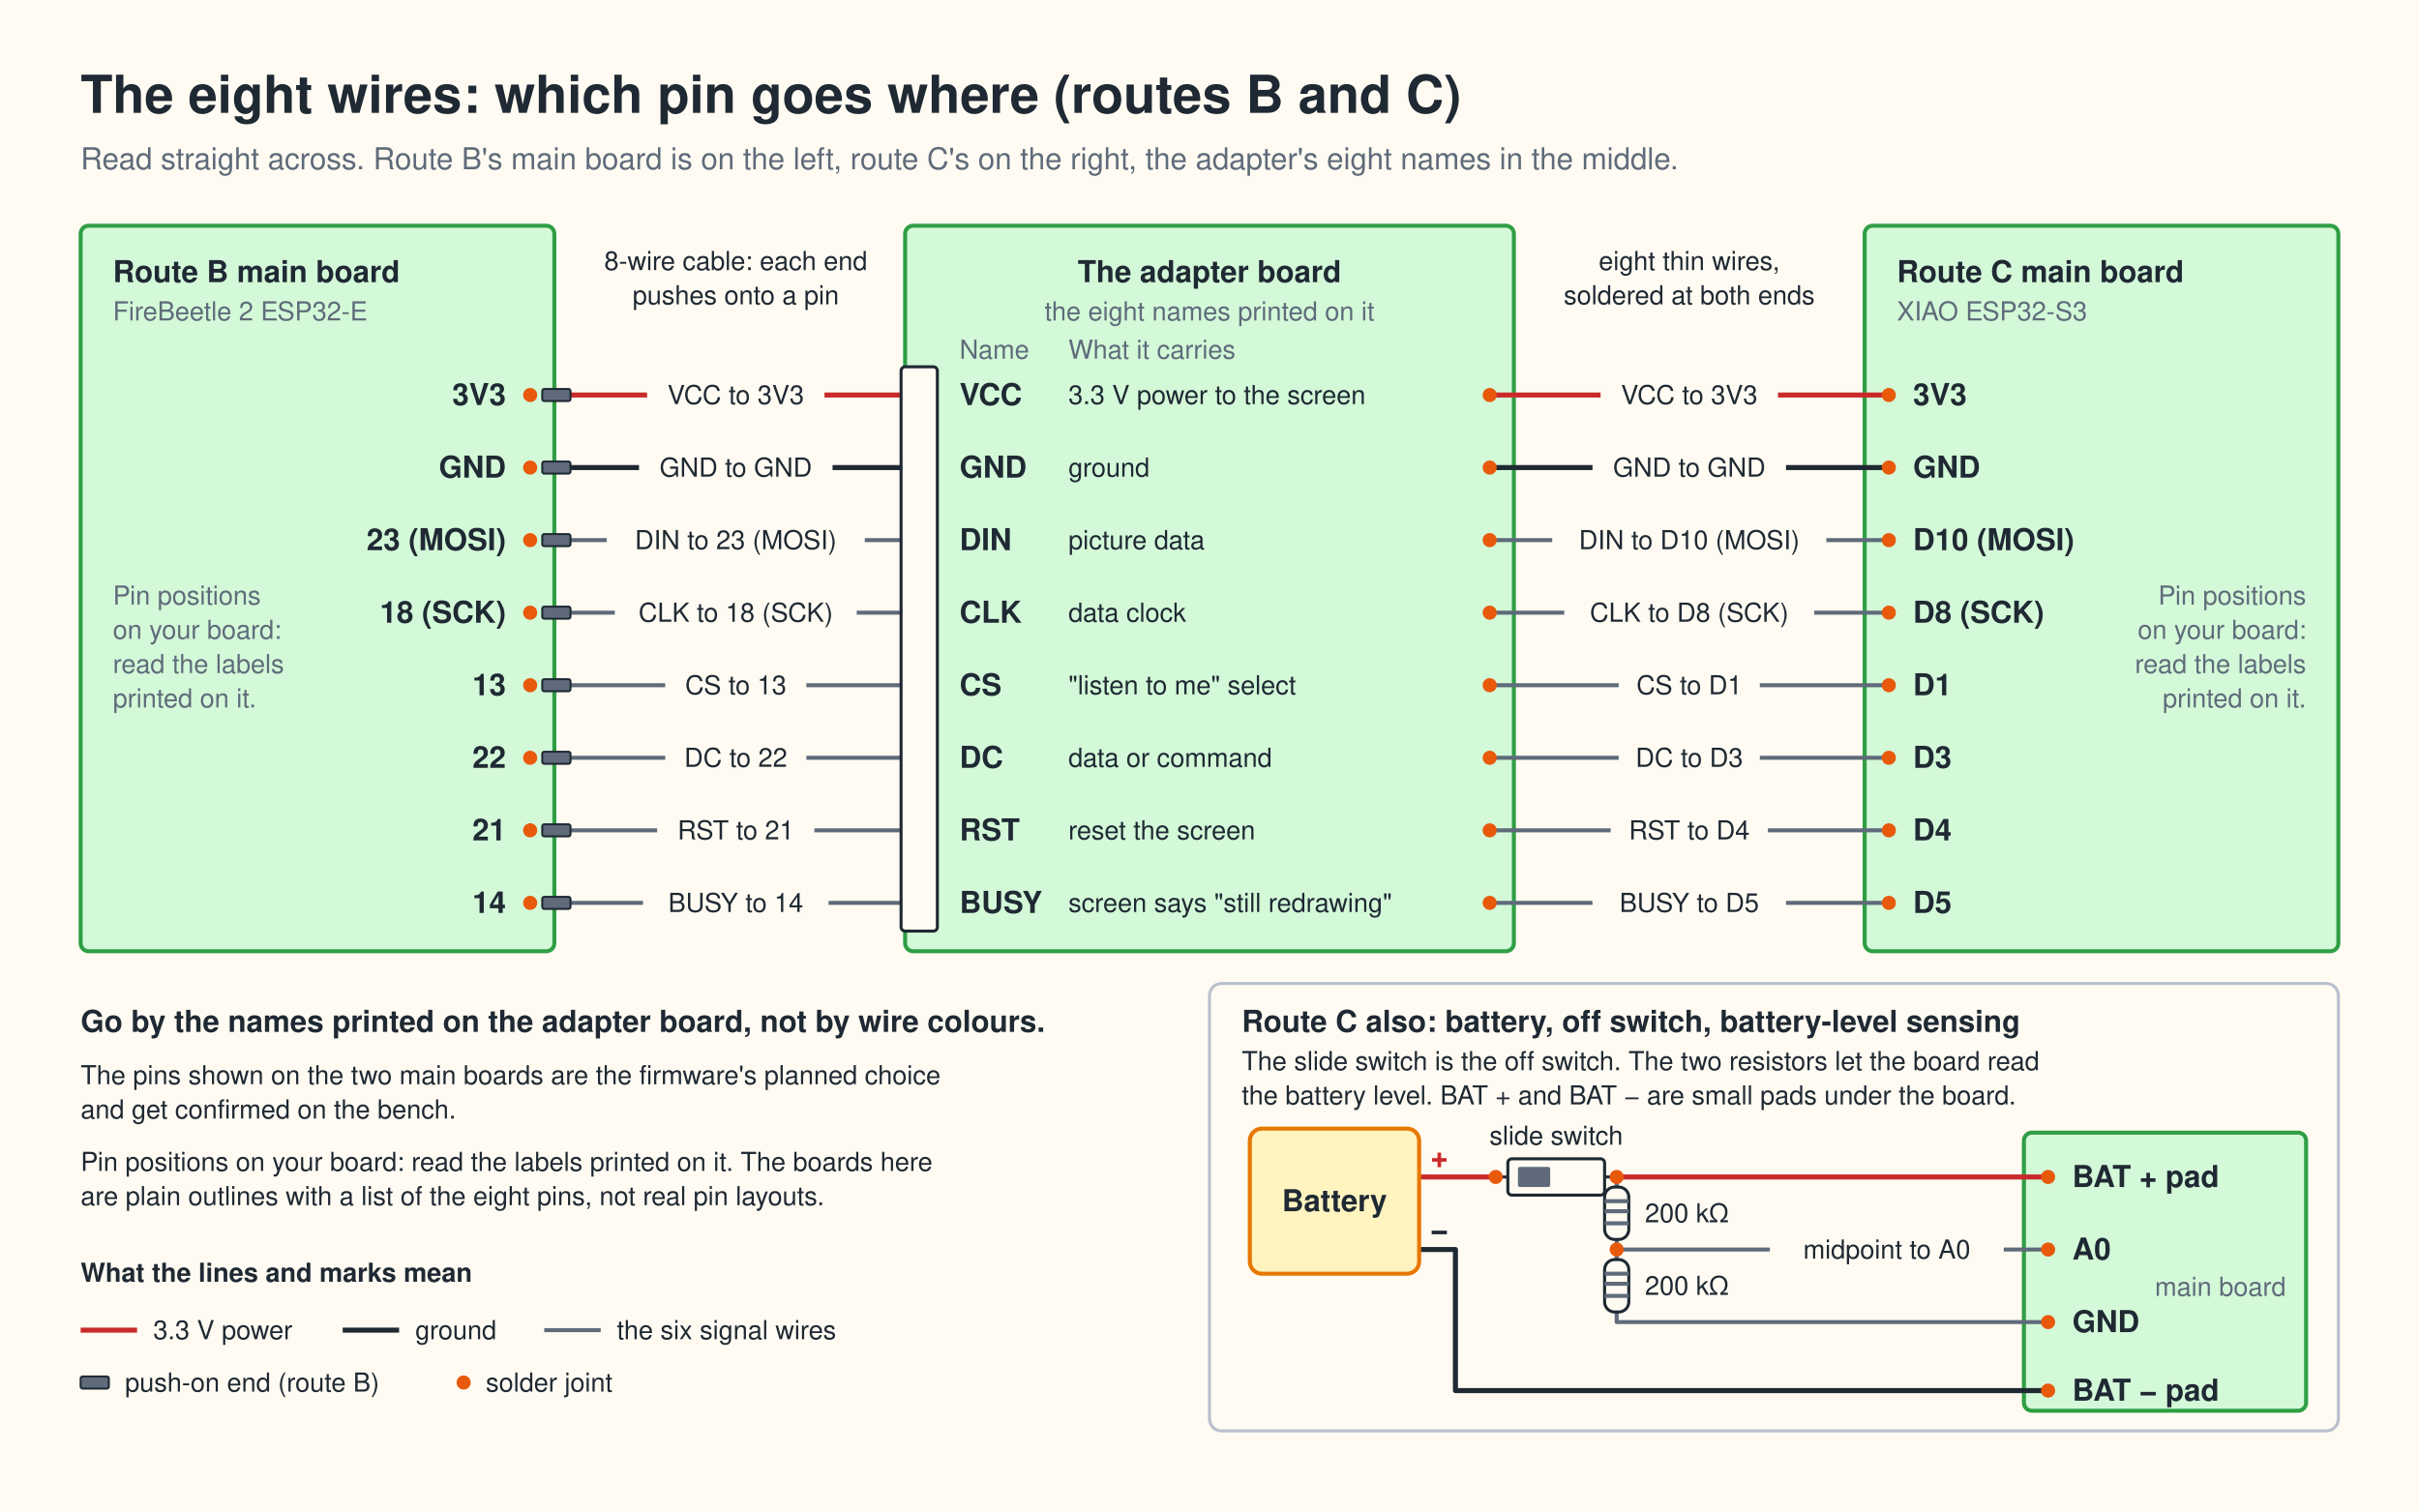
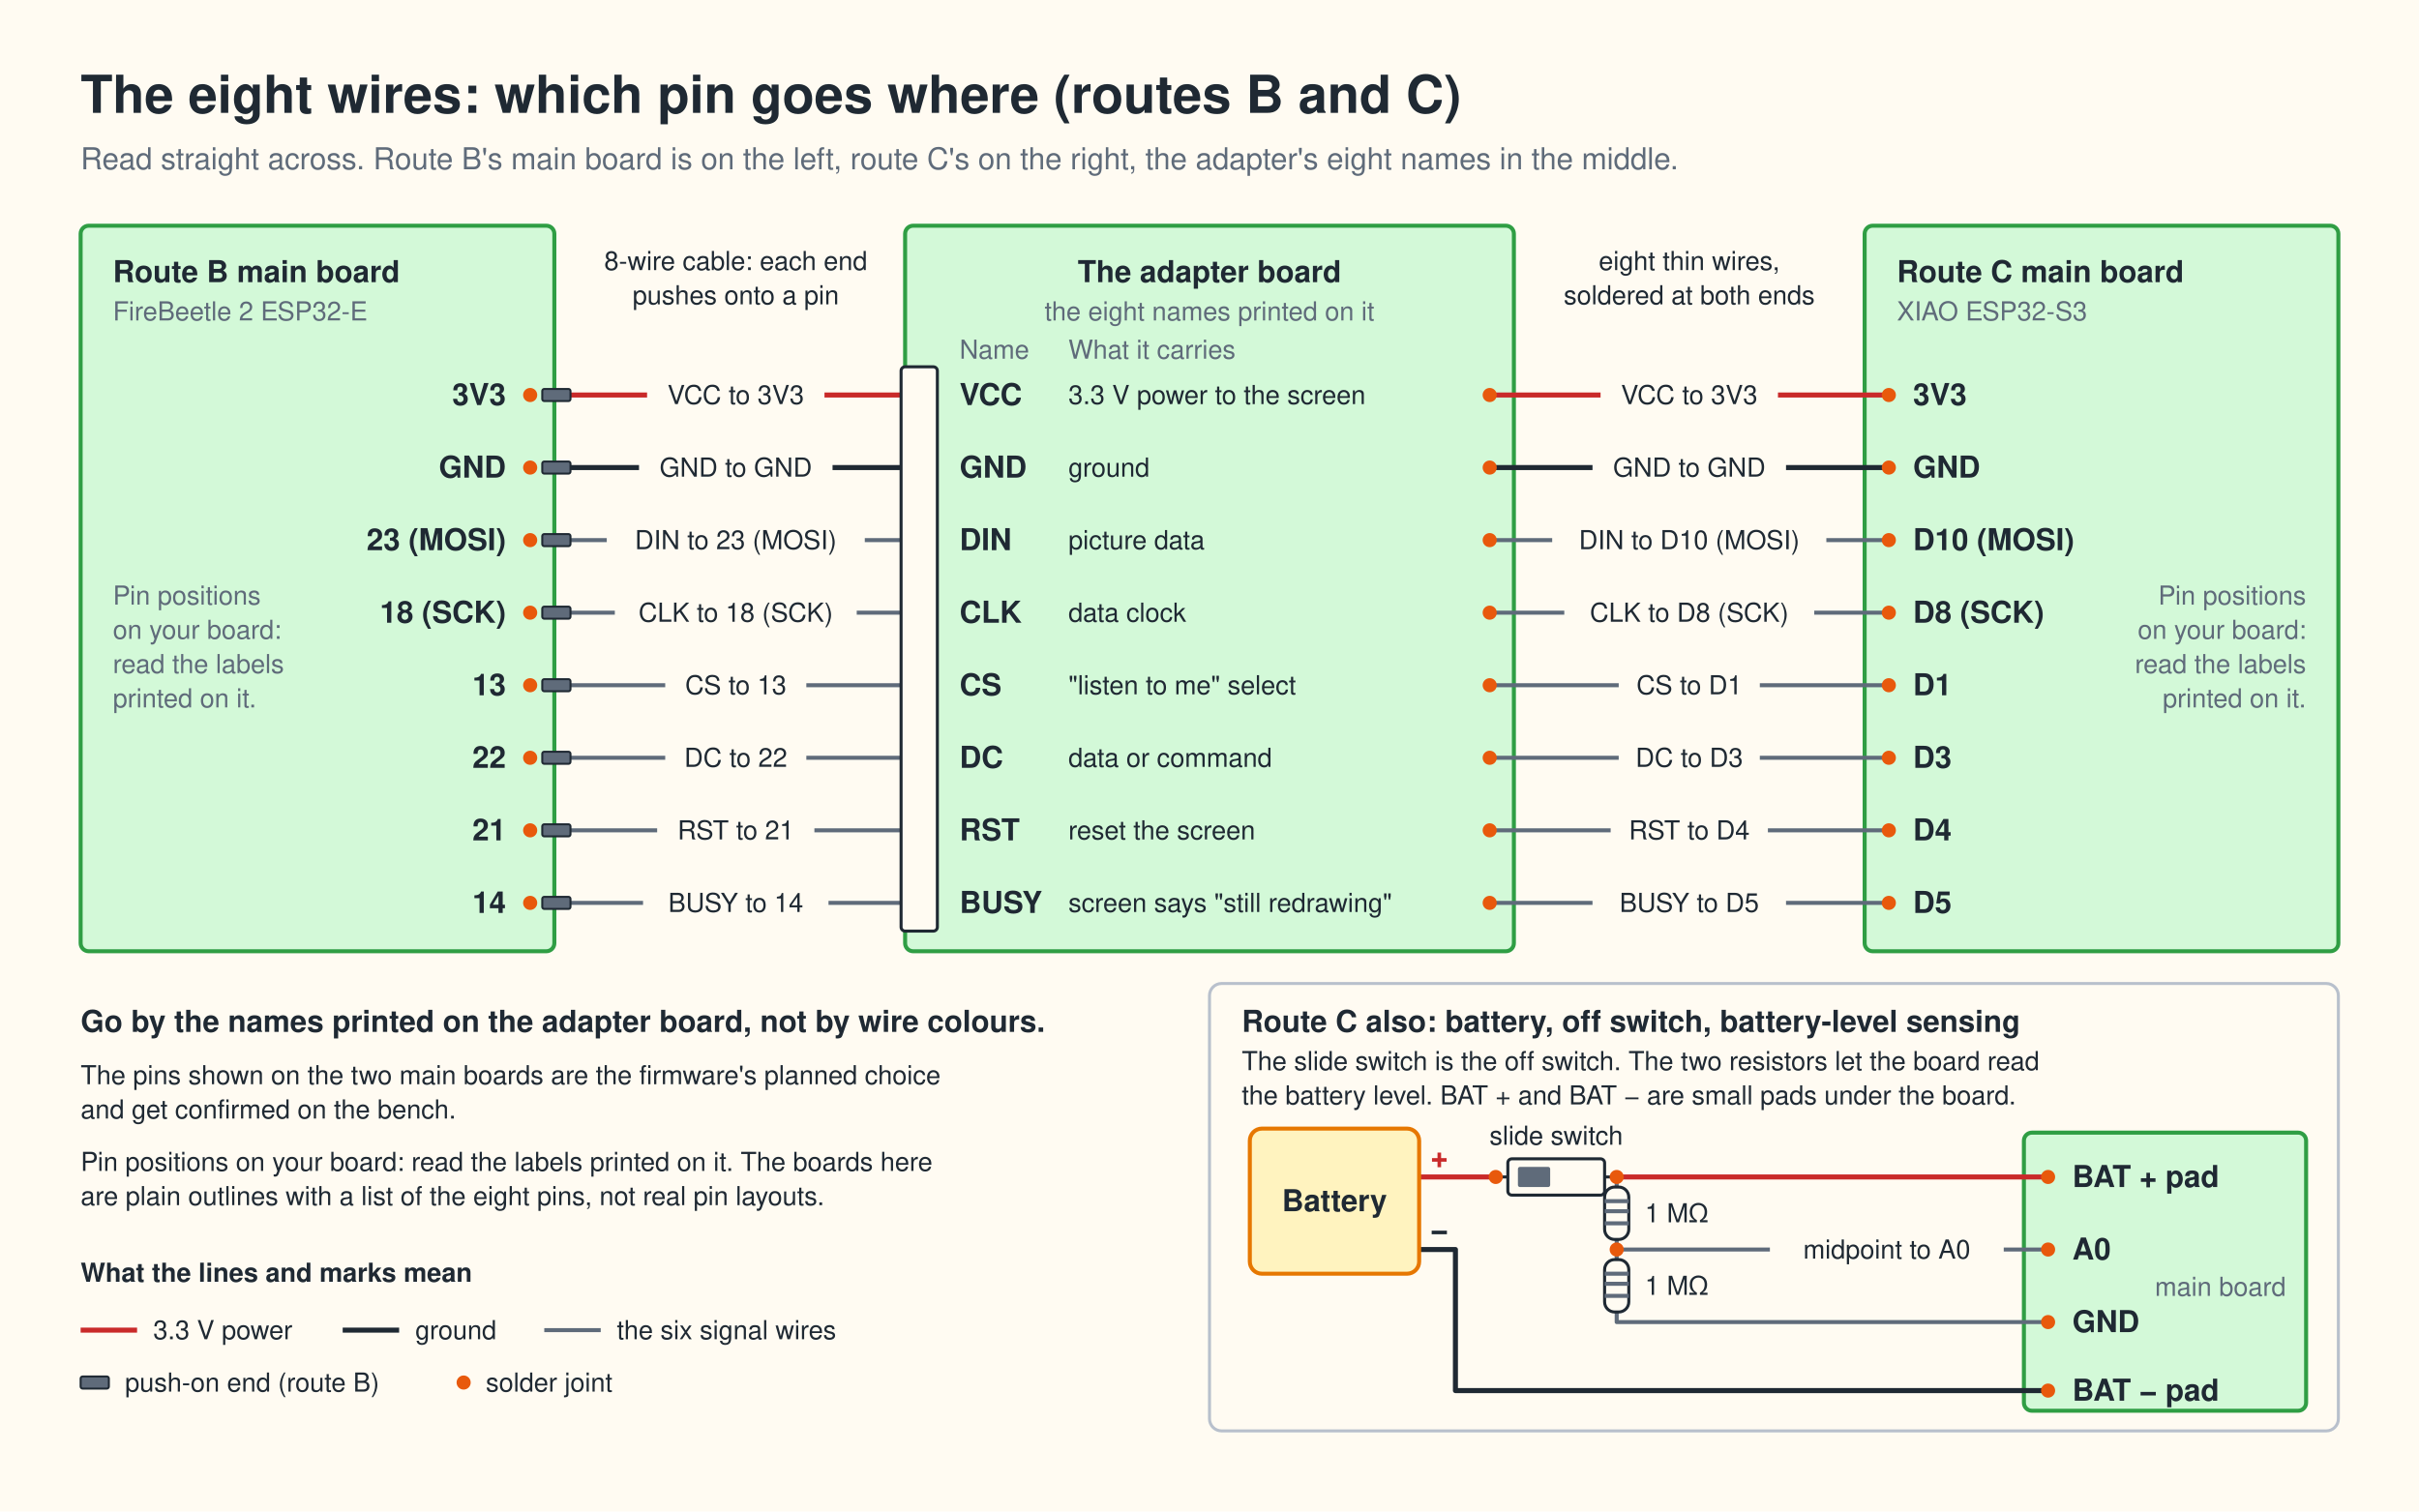
<svg xmlns="http://www.w3.org/2000/svg" xmlns:xlink="http://www.w3.org/1999/xlink" viewBox="0 0 1200 750" width="100%" font-family="-apple-system, 'SF Pro Text', 'Helvetica Neue', Helvetica, Arial, sans-serif">
  <defs>
    <rect id="m-push" x="0" y="-3" width="14" height="6" rx="1" fill="#5F6B7A" stroke="#1F2933" stroke-width="1" />
    <circle id="m-solder" r="3.5" fill="#E8590C" />
    <g id="resistor">
      <rect x="-6" y="-13" width="12" height="26" rx="5" fill="#FFFBF2" stroke="#1F2933" stroke-width="1.5" />
      <path d="M-6 -6H6M-6 -1H6M-6 5H6" fill="none" stroke="#5F6B7A" stroke-width="2" />
    </g>
  </defs>
  <rect width="1200" height="750" fill="#FFFBF2" />
  <text x="40" y="56" font-size="26" font-weight="700" fill="#1F2933">The eight wires: which pin goes where (routes B and C)</text>
  <text x="40" y="84" font-size="15" fill="#5F6B7A">Read straight across. Route B's main board is on the left, route C's on the right, the adapter's eight names in the middle.</text>
  <g fill="#D3F9D8" stroke="#2F9E44" stroke-width="2" stroke-linejoin="round">
    <rect x="40" y="112" width="235" height="360" rx="4" />
    <rect x="449" y="112" width="302" height="360" rx="4" />
    <rect x="925" y="112" width="235" height="360" rx="4" />
  </g>
  <g font-size="15" font-weight="600" fill="#1F2933">
    <text x="56" y="140">Route B main board</text>
    <text x="600" y="140" text-anchor="middle">The adapter board</text>
    <text x="941" y="140">Route C main board</text>
  </g>
  <g font-size="13" fill="#5F6B7A">
    <text x="56" y="159">FireBeetle 2 ESP32-E</text>
    <text x="600" y="159" text-anchor="middle">the eight names printed on it</text>
    <text x="941" y="159">XIAO ESP32-S3</text>
  </g>
  <g font-size="13" fill="#5F6B7A">
    <text x="56" y="300">Pin positions</text>
    <text x="56" y="317">on your board:</text>
    <text x="56" y="334">read the labels</text>
    <text x="56" y="351">printed on it.</text>
    <text x="1144" y="300" text-anchor="end">Pin positions</text>
    <text x="1144" y="317" text-anchor="end">on your board:</text>
    <text x="1144" y="334" text-anchor="end">read the labels</text>
    <text x="1144" y="351" text-anchor="end">printed on it.</text>
  </g>
  <g font-size="13" fill="#1F2933" text-anchor="middle">
    <text x="365" y="134">8-wire cable: each end</text>
    <text x="365" y="151">pushes onto a pin</text>
    <text x="838" y="134">eight thin wires,</text>
    <text x="838" y="151">soldered at both ends</text>
  </g>
  <path d="M283 196H447M739 196H937" fill="none" stroke="#C92A2A" stroke-width="2.5" />
  <path d="M283 232H447M739 232H937" fill="none" stroke="#1F2933" stroke-width="2.5" />
  <path d="M283 268H447M739 268H937 M283 304H447M739 304H937 M283 340H447M739 340H937 M283 376H447M739 376H937 M283 412H447M739 412H937 M283 448H447M739 448H937" fill="none" stroke="#5F6B7A" stroke-width="2" />
  <rect x="447" y="182" width="18" height="280" rx="2" fill="#FFFBF2" stroke="#1F2933" stroke-width="1.5" />
  <path d="M263 196V449" fill="none" stroke="#E8590C" stroke-width="7" stroke-linecap="round" stroke-dasharray="0 36" />
  <use xlink:href="#m-push" x="269" y="196" />
  <use xlink:href="#m-push" x="269" y="232" />
  <use xlink:href="#m-push" x="269" y="268" />
  <use xlink:href="#m-push" x="269" y="304" />
  <use xlink:href="#m-push" x="269" y="340" />
  <use xlink:href="#m-push" x="269" y="376" />
  <use xlink:href="#m-push" x="269" y="412" />
  <use xlink:href="#m-push" x="269" y="448" />
  <path d="M739 196V449M937 196V449" fill="none" stroke="#E8590C" stroke-width="7" stroke-linecap="round" stroke-dasharray="0 36" />
  <g fill="#FFFBF2">
    <rect x="321" y="187" width="88" height="18" />
    <rect x="317" y="223" width="96" height="18" />
    <rect x="301" y="259" width="128" height="18" />
    <rect x="305" y="295" width="120" height="18" />
    <rect x="330" y="331" width="70" height="18" />
    <rect x="330" y="367" width="70" height="18" />
    <rect x="326" y="403" width="78" height="18" />
    <rect x="319" y="439" width="92" height="18" />
    <rect x="794" y="187" width="88" height="18" />
    <rect x="790" y="223" width="96" height="18" />
    <rect x="770" y="259" width="136" height="18" />
    <rect x="776" y="295" width="124" height="18" />
    <rect x="803" y="331" width="70" height="18" />
    <rect x="803" y="367" width="70" height="18" />
    <rect x="799" y="403" width="78" height="18" />
    <rect x="790" y="439" width="96" height="18" />
  </g>
  <g font-size="13" fill="#1F2933" text-anchor="middle">
    <text x="365" y="200.5">VCC to 3V3</text>
    <text x="365" y="236.5">GND to GND</text>
    <text x="365" y="272.5">DIN to 23 (MOSI)</text>
    <text x="365" y="308.5">CLK to 18 (SCK)</text>
    <text x="365" y="344.5">CS to 13</text>
    <text x="365" y="380.5">DC to 22</text>
    <text x="365" y="416.5">RST to 21</text>
    <text x="365" y="452.5">BUSY to 14</text>
    <text x="838" y="200.5">VCC to 3V3</text>
    <text x="838" y="236.5">GND to GND</text>
    <text x="838" y="272.5">DIN to D10 (MOSI)</text>
    <text x="838" y="308.5">CLK to D8 (SCK)</text>
    <text x="838" y="344.5">CS to D1</text>
    <text x="838" y="380.5">DC to D3</text>
    <text x="838" y="416.5">RST to D4</text>
    <text x="838" y="452.5">BUSY to D5</text>
  </g>
  <g font-size="15" font-weight="600" fill="#1F2933" text-anchor="end">
    <text x="251" y="201">3V3</text>
    <text x="251" y="237">GND</text>
    <text x="251" y="273">23 (MOSI)</text>
    <text x="251" y="309">18 (SCK)</text>
    <text x="251" y="345">13</text>
    <text x="251" y="381">22</text>
    <text x="251" y="417">21</text>
    <text x="251" y="453">14</text>
  </g>
  <g font-size="13" fill="#5F6B7A">
    <text x="476" y="178">Name</text>
    <text x="530" y="178">What it carries</text>
  </g>
  <g font-size="15" font-weight="600" fill="#1F2933">
    <text x="476" y="201">VCC</text>
    <text x="476" y="237">GND</text>
    <text x="476" y="273">DIN</text>
    <text x="476" y="309">CLK</text>
    <text x="476" y="345">CS</text>
    <text x="476" y="381">DC</text>
    <text x="476" y="417">RST</text>
    <text x="476" y="453">BUSY</text>
  </g>
  <g font-size="13" fill="#1F2933">
    <text x="530" y="200.5">3.3 V power to the screen</text>
    <text x="530" y="236.5">ground</text>
    <text x="530" y="272.5">picture data</text>
    <text x="530" y="308.5">data clock</text>
    <text x="530" y="344.5">"listen to me" select</text>
    <text x="530" y="380.5">data or command</text>
    <text x="530" y="416.5">reset the screen</text>
    <text x="530" y="452.5">screen says "still redrawing"</text>
  </g>
  <g font-size="15" font-weight="600" fill="#1F2933">
    <text x="949" y="201">3V3</text>
    <text x="949" y="237">GND</text>
    <text x="949" y="273">D10 (MOSI)</text>
    <text x="949" y="309">D8 (SCK)</text>
    <text x="949" y="345">D1</text>
    <text x="949" y="381">D3</text>
    <text x="949" y="417">D4</text>
    <text x="949" y="453">D5</text>
  </g>
  <text x="40" y="512" font-size="15" font-weight="600" fill="#1F2933">Go by the names printed on the adapter board, not by wire colours.</text>
  <g font-size="13" fill="#1F2933">
    <text x="40" y="538">The pins shown on the two main boards are the firmware's planned choice</text>
    <text x="40" y="555">and get confirmed on the bench.</text>
    <text x="40" y="581">Pin positions on your board: read the labels printed on it. The boards here</text>
    <text x="40" y="598">are plain outlines with a list of the eight pins, not real pin layouts.</text>
  </g>
  <text x="40" y="636" font-size="13" font-weight="600" fill="#1F2933">What the lines and marks mean</text>
  <path d="M40 660H68" fill="none" stroke="#C92A2A" stroke-width="2.5" />
  <path d="M170 660H198" fill="none" stroke="#1F2933" stroke-width="2.5" />
  <path d="M270 660H298" fill="none" stroke="#5F6B7A" stroke-width="2" />
  <use xlink:href="#m-push" x="40" y="686" />
  <use xlink:href="#m-solder" x="230" y="686" />
  <g font-size="13" fill="#1F2933">
    <text x="76" y="664.5">3.3 V power</text>
    <text x="206" y="664.5">ground</text>
    <text x="306" y="664.5">the six signal wires</text>
    <text x="62" y="690.5">push-on end (route B)</text>
    <text x="241" y="690.5">solder joint</text>
  </g>
  <rect x="600" y="488" width="560" height="222" rx="6" fill="none" stroke="#B8C0CC" stroke-width="1.5" />
  <text x="616" y="512" font-size="15" font-weight="600" fill="#1F2933">Route C also: battery, off switch, battery-level sensing</text>
  <g font-size="13" fill="#1F2933">
    <text x="616" y="531">The slide switch is the off switch. The two resistors let the board read</text>
    <text x="616" y="548">the battery level. BAT + and BAT − are small pads under the board.</text>
  </g>
  <rect x="1004" y="562" width="140" height="138" rx="4" fill="#D3F9D8" stroke="#2F9E44" stroke-width="2" stroke-linejoin="round" />
  <g font-size="15" font-weight="600" fill="#1F2933">
    <text x="1028" y="589">BAT + pad</text>
    <text x="1028" y="625">A0</text>
    <text x="1028" y="661">GND</text>
    <text x="1028" y="695">BAT − pad</text>
  </g>
  <g font-size="13" fill="#5F6B7A" text-anchor="end">
    <text x="1134" y="643">main board</text>
  </g>
  <path d="M704 584H742M802 584H1016" fill="none" stroke="#C92A2A" stroke-width="2.5" />
  <path d="M704 620H722V690H1016" fill="none" stroke="#1F2933" stroke-width="2.5" stroke-linejoin="round" />
  <path d="M802 584V656H1016M802 620H1016" fill="none" stroke="#5F6B7A" stroke-width="2" stroke-linejoin="round" />
  <use xlink:href="#resistor" x="802" y="602" />
  <use xlink:href="#resistor" x="802" y="638" />
-   <text x="816" y="606.5" font-size="13" fill="#1F2933">200 kΩ</text>
-   <text x="816" y="642.5" font-size="13" fill="#1F2933">200 kΩ</text>
+   <text x="816" y="606.5" font-size="13" fill="#1F2933">1 MΩ</text>
+   <text x="816" y="642.5" font-size="13" fill="#1F2933">1 MΩ</text>
  <rect x="878" y="611" width="116" height="18" fill="#FFFBF2" />
  <text x="936" y="624.5" text-anchor="middle" font-size="13" fill="#1F2933">midpoint to A0</text>
  <rect x="620" y="560" width="84" height="72" rx="6" fill="#FFF3BF" stroke="#E67700" stroke-width="2" stroke-linejoin="round" />
  <text x="662" y="601" text-anchor="middle" font-size="15" font-weight="600" fill="#1F2933">Battery</text>
  <text x="714" y="579" text-anchor="middle" font-size="15" font-weight="700" fill="#C92A2A">+</text>
  <text x="714" y="615" text-anchor="middle" font-size="15" font-weight="700" fill="#1F2933">−</text>
  <rect x="748" y="575" width="48" height="18" rx="2" fill="#FFFBF2" stroke="#1F2933" stroke-width="1.5" />
  <rect x="753" y="579" width="16" height="10" rx="1" fill="#5F6B7A" />
  <path d="M742 584H748M796 584H802" fill="none" stroke="#1F2933" stroke-width="1.5" />
  <text x="772" y="568" text-anchor="middle" font-size="13" fill="#1F2933">slide switch</text>
  <use xlink:href="#m-solder" x="742" y="584" />
  <use xlink:href="#m-solder" x="802" y="584" />
  <use xlink:href="#m-solder" x="802" y="620" />
  <use xlink:href="#m-solder" x="1016" y="584" />
  <use xlink:href="#m-solder" x="1016" y="620" />
  <use xlink:href="#m-solder" x="1016" y="656" />
  <use xlink:href="#m-solder" x="1016" y="690" />
</svg>
